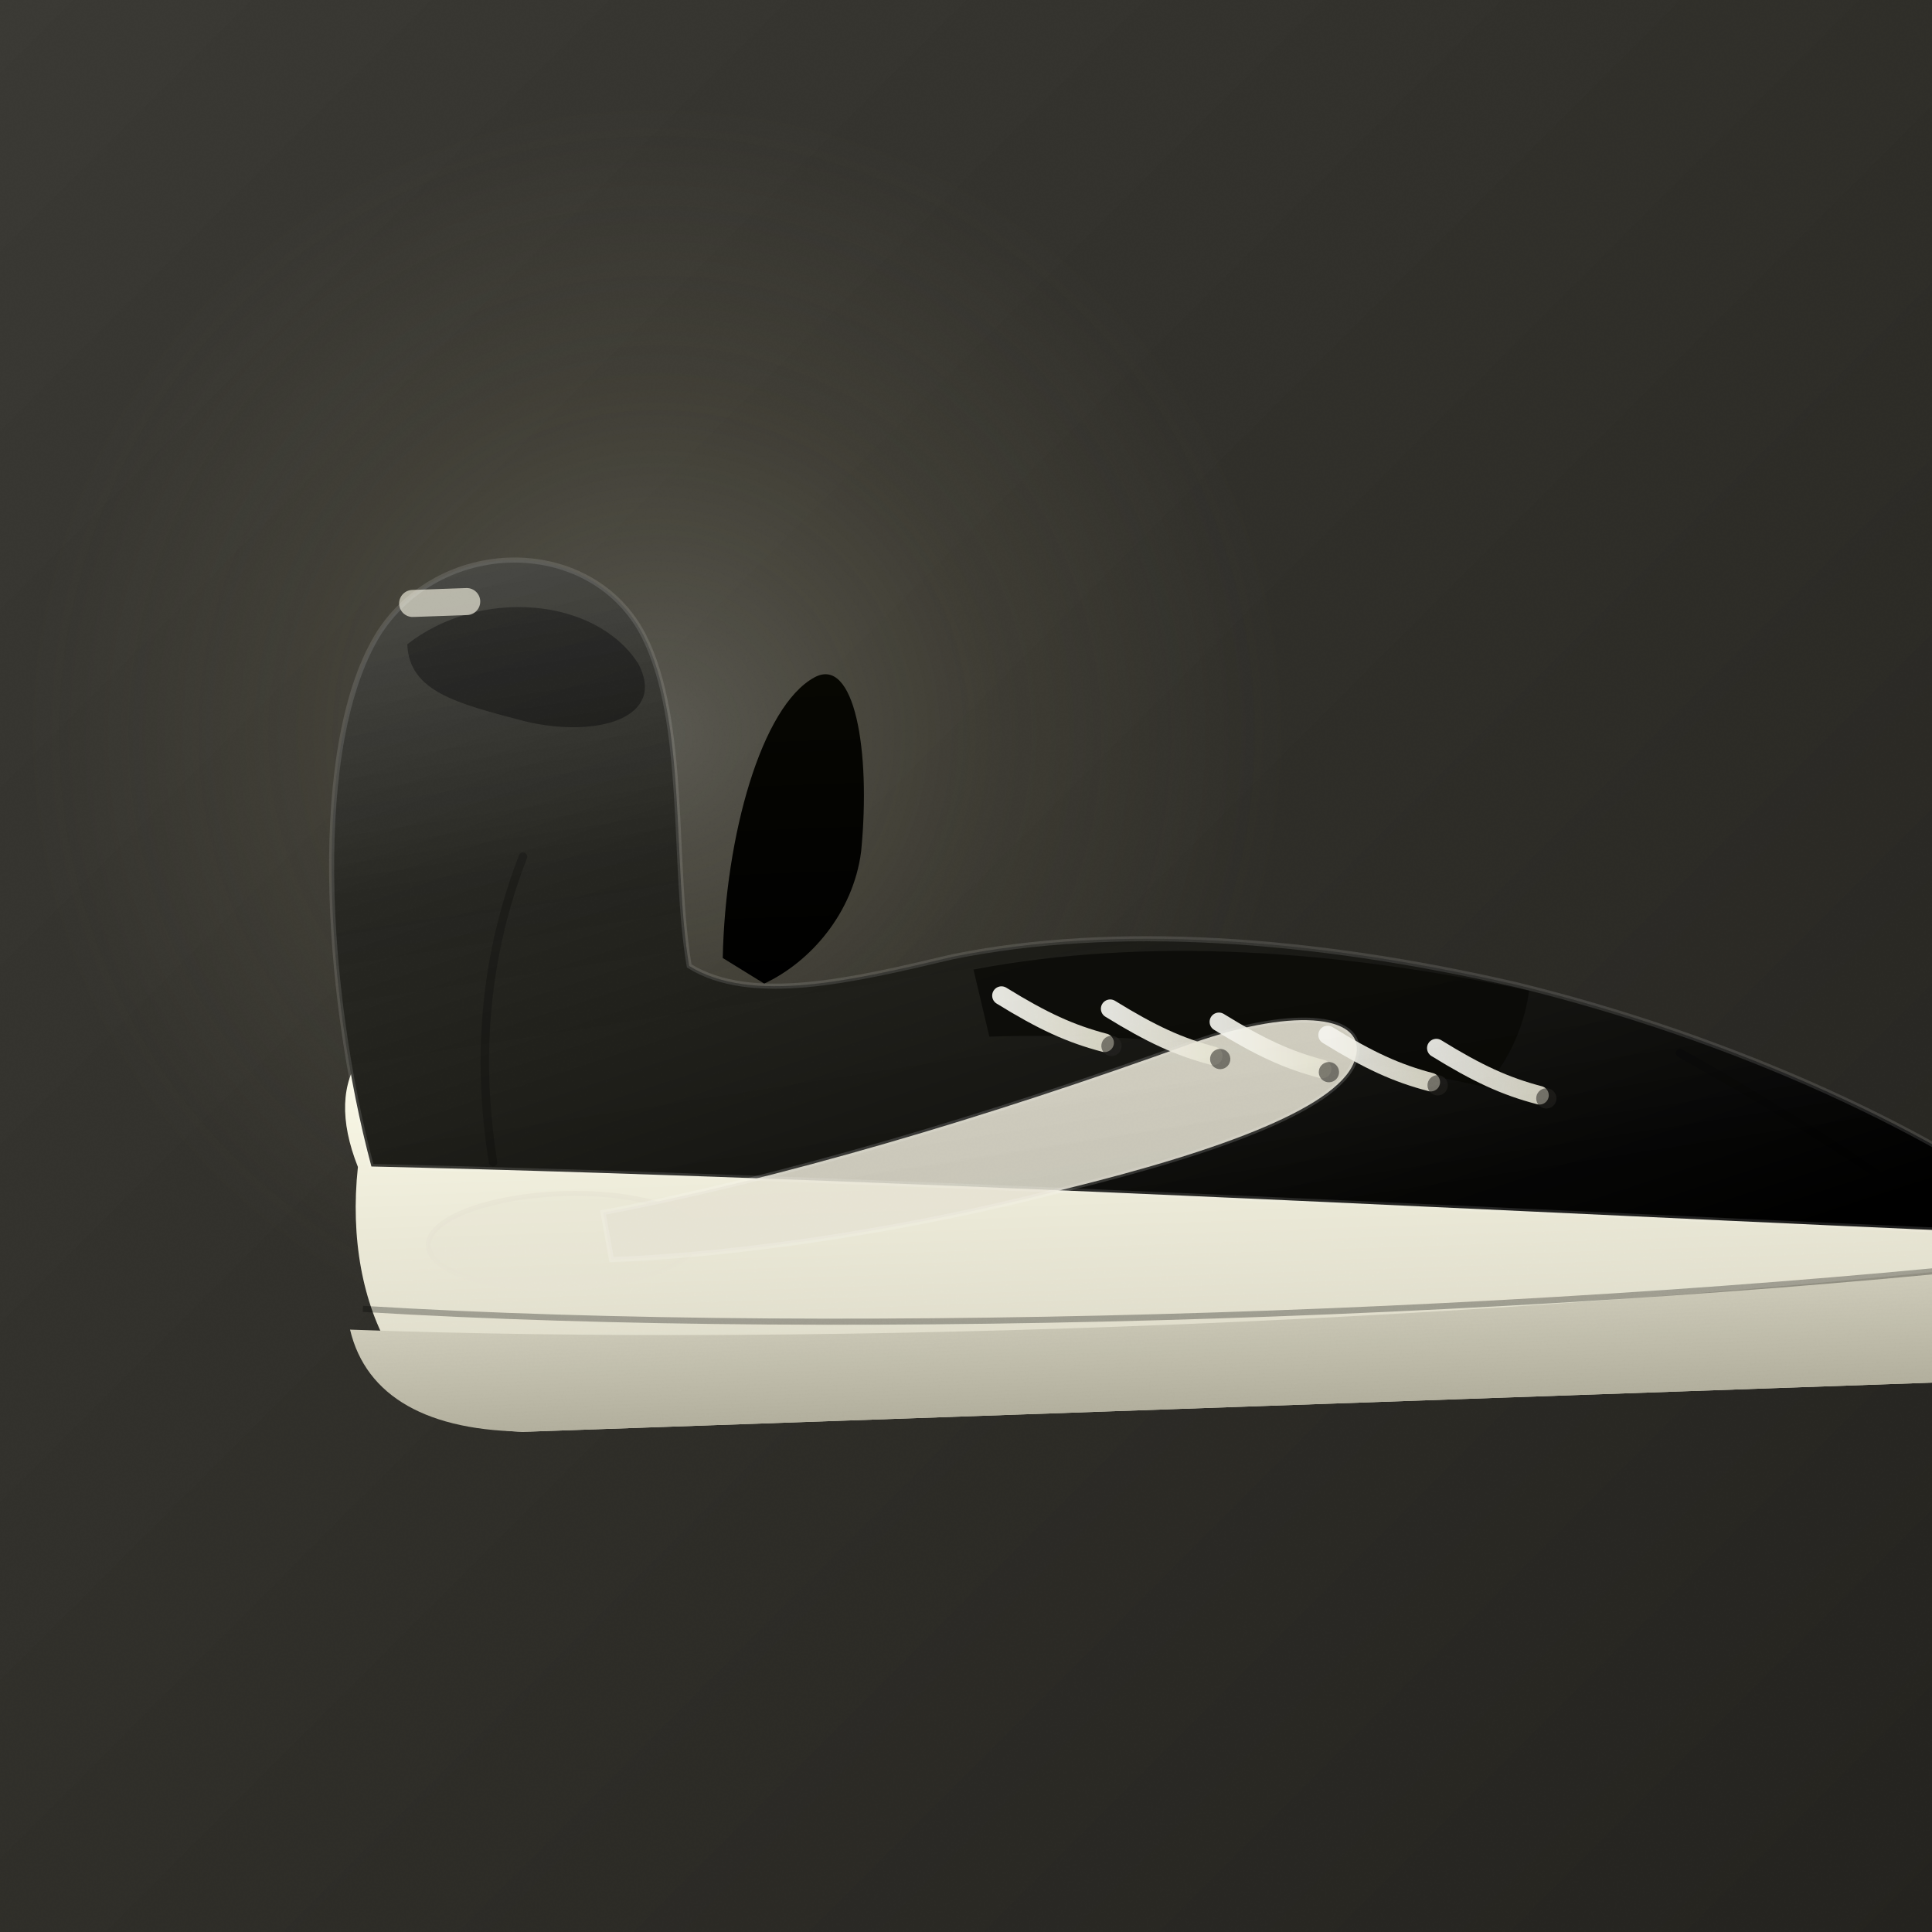
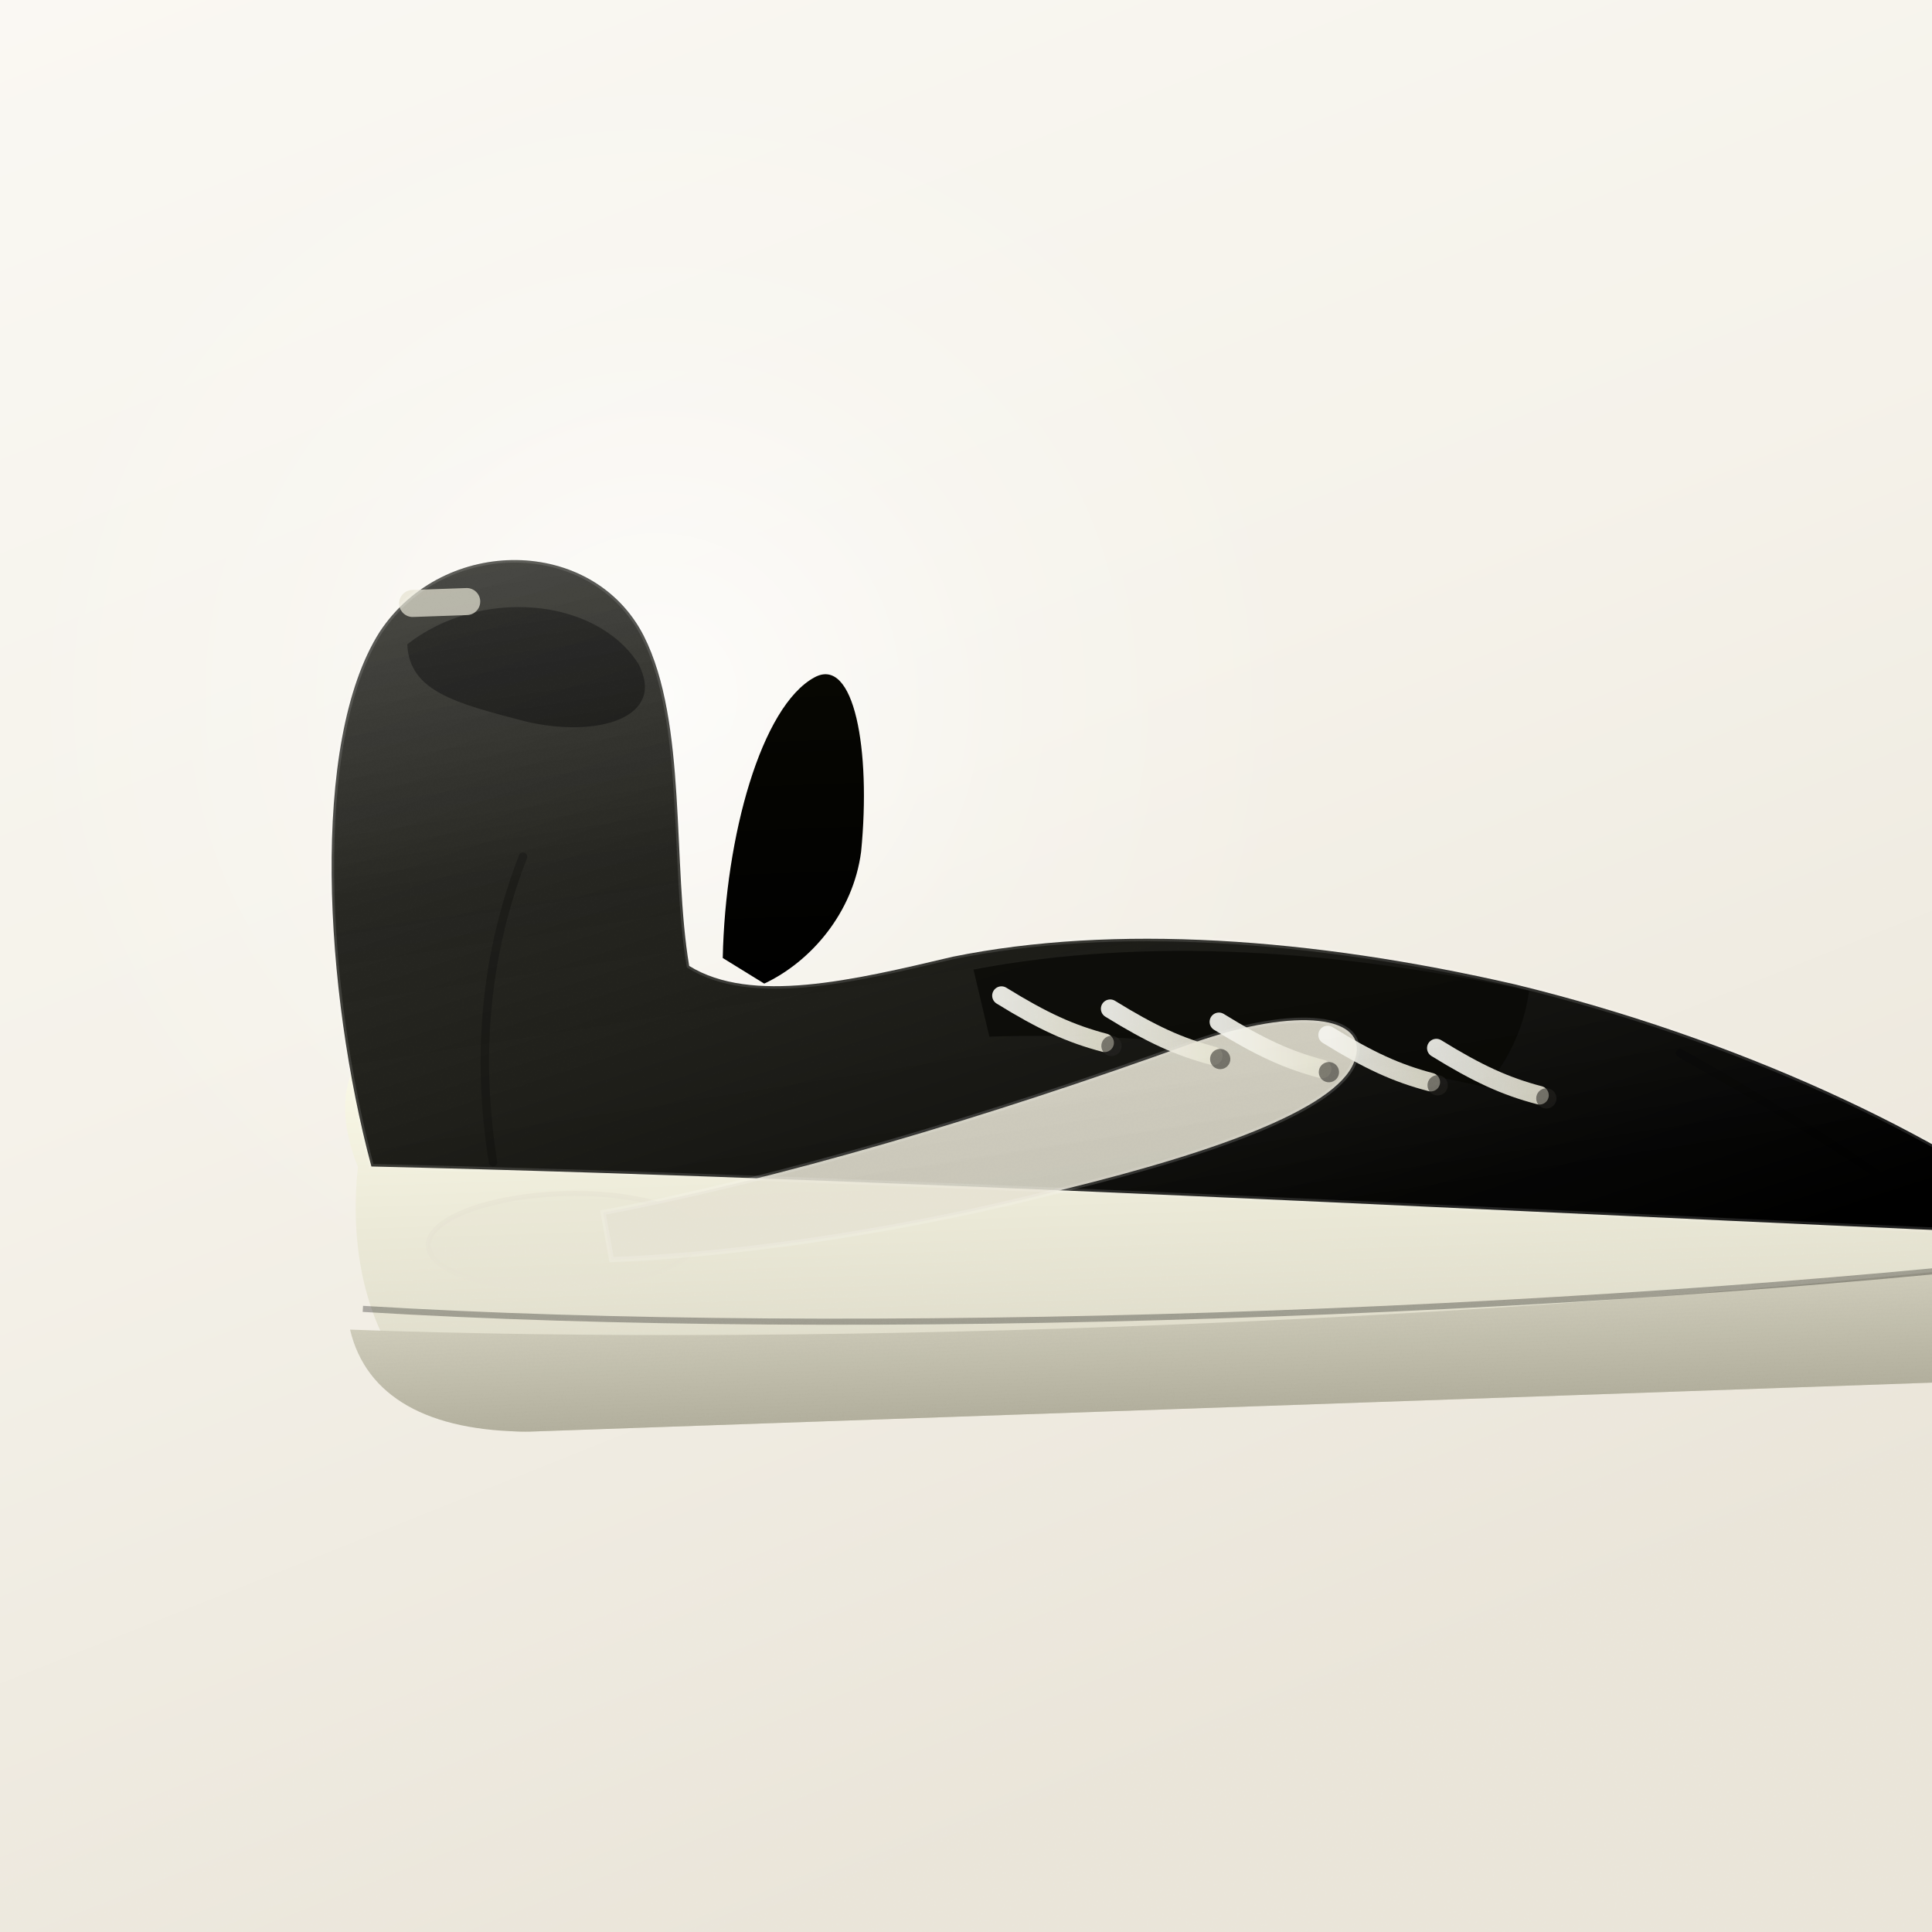
<svg xmlns="http://www.w3.org/2000/svg" viewBox="0 0 1000 1000" width="1000" height="1000" role="img">
  <defs>
-     <linearGradient id="bg" x1="0" y1="0" x2="1" y2="1">
-       <stop offset="0" stop-color="#3a3934" />
-       <stop offset="0.55" stop-color="#2e2d28" />
-       <stop offset="1" stop-color="#24231f" />
+     <linearGradient id="bg" x1="0" y1="0" x2="0.4" y2="1">
+       <stop offset="0" stop-color="#faf8f3" />
+       <stop offset="0.5" stop-color="#f5f2ea" />
+       <stop offset="1" stop-color="#eae5d9" />
    </linearGradient>
    <radialGradient id="bloom">
-       <stop offset="0" stop-color="#f7f4e0" stop-opacity="0.2" />
-       <stop offset="0.55" stop-color="#c9be93" stop-opacity="0.08" />
-       <stop offset="1" stop-color="#c9be93" stop-opacity="0" />
+       <stop offset="0" stop-color="#ffffff" stop-opacity="0.75" />
+       <stop offset="0.55" stop-color="#ffffff" stop-opacity="0.2" />
+       <stop offset="1" stop-color="#ffffff" stop-opacity="0" />
    </radialGradient>
    <linearGradient id="upperGrad" x1="0.1" y1="0" x2="0.8" y2="1">
      <stop offset="0" stop-color="#33332e" />
      <stop offset="0.5" stop-color="#191914" />
      <stop offset="1" stop-color="#000000" />
    </linearGradient>
    <linearGradient id="midGrad" x1="0" y1="0" x2="0" y2="1">
      <stop offset="0" stop-color="#fffeec" />
      <stop offset="1" stop-color="#d9d6c4" />
    </linearGradient>
    <linearGradient id="soleGrad" x1="0" y1="0" x2="0" y2="1">
      <stop offset="0" stop-color="#d1cebc" />
      <stop offset="1" stop-color="#b1ae9c" />
    </linearGradient>
    <linearGradient id="collarGrad" x1="0" y1="0" x2="0" y2="1">
      <stop offset="0" stop-color="#070702" />
      <stop offset="1" stop-color="#000000" />
    </linearGradient>
    <linearGradient id="lace" x1="0" y1="0" x2="1" y2="0">
      <stop offset="0" stop-color="#fffff8" />
      <stop offset="1" stop-color="#efecda" />
    </linearGradient>
    <linearGradient id="sheen" x1="0" y1="0" x2="0.3" y2="1">
      <stop offset="0" stop-color="#ffffff" stop-opacity="0.22" />
      <stop offset="0.45" stop-color="#ffffff" stop-opacity="0.02" />
      <stop offset="1" stop-color="#000000" stop-opacity="0.18" />
    </linearGradient>
    <filter id="soft" x="-40%" y="-40%" width="180%" height="180%">
      <feGaussianBlur stdDeviation="26" />
    </filter>
    <filter id="grain">
      <feTurbulence type="fractalNoise" baseFrequency="0.9" numOctaves="3" seed="88" />
      <feColorMatrix type="saturate" values="0" />
    </filter>
  </defs>
  <rect width="1000" height="1000" fill="url(#bg)" />
-   <circle cx="340" cy="380" r="330" fill="url(#bloom)" />
-   <ellipse cx="508" cy="600" rx="270" ry="28" fill="#000" opacity="0.75" filter="url(#soft)" />
-   <ellipse cx="508" cy="594" rx="185" ry="17" fill="#c9be93" opacity="0.16" filter="url(#soft)" />
+   <circle cx="340" cy="360" r="340" fill="url(#bloom)" />
+   <ellipse cx="508" cy="600" rx="262" ry="26" fill="#8a8378" opacity="0.34" filter="url(#soft)" />
+   <ellipse cx="508" cy="596" rx="150" ry="15" fill="#6b6459" opacity="0.24" filter="url(#soft)" />
  <g transform="translate(-260 -300) scale(1.75)">
    <g transform="">
      <g transform="rotate(-2 500 500)">
        <g transform="translate(150 250)">
          <path d="M104 258 C94 230, 108 214, 138 212 L470 242 C545 256, 596 280, 614 302 C618 322, 600 336, 570 338 L150 338 C116 336, 98 300, 104 258 Z" fill="url(#midGrad)" />
          <ellipse cx="164" cy="282" rx="40" ry="14" fill="#e6e3d2" opacity="0.35" />
          <ellipse cx="164" cy="282" rx="40" ry="14" fill="none" stroke="#e6e3d2" stroke-opacity="0.6" stroke-width="1.5" />
          <path d="M100 306 C104 326, 122 337, 152 338 L570 338 C600 336, 618 322, 614 302 C440 316, 240 316, 100 306 Z" fill="url(#soleGrad)" />
          <path d="M104 300 C250 314, 460 314, 614 302" fill="none" stroke="#000" stroke-opacity="0.3" stroke-width="1.8" />
          <path d="M108 258 C96 206, 94 132, 116 100 C136 72, 180 74, 194 104 C206 130, 200 172, 204 202 C222 214, 252 208, 282 202 C330 194, 388 200, 448 216 C512 234, 572 264, 610 296 C500 288, 280 268, 108 258 Z" fill="url(#upperGrad)" />
          <path d="M288 206 C340 198, 396 204, 452 218 C450 230, 444 240, 438 246 C384 232, 330 226, 292 226 Z" fill="#030300" opacity="0.85" />
          <path d="M176 274 C228 266, 290 250, 352 230 C384 220, 404 224, 400 236 C396 250, 360 262, 312 272 C258 284, 208 288, 178 288 Z" fill="#e6e3d2" opacity="0.92" />
          <path d="M176 274 C228 266, 290 250, 352 230 C384 220, 404 224, 400 236 C396 250, 360 262, 312 272 C258 284, 208 288, 178 288 Z" fill="none" stroke="#fff" stroke-opacity="0.16" stroke-width="1.5" />
          <path d="M496 238 C526 256, 554 276, 572 290" fill="none" stroke="#000" stroke-opacity="0.3" stroke-width="2.5" stroke-linecap="round" />
          <path d="M156 168 C144 196, 140 226, 144 258" fill="none" stroke="#000" stroke-opacity="0.26" stroke-width="2.5" stroke-linecap="round" />
          <path d="M214 200 C216 164, 228 126, 244 118 C256 112, 260 140, 256 170 C253 188, 240 202, 226 208 Z" fill="url(#collarGrad)" />
          <path d="M124 104 C146 88, 180 92, 192 112 C200 128, 180 134, 158 128 C138 122, 124 118, 124 104 Z" fill="#000" fill-opacity="0.5" />
          <path d="M296 214 C308 222, 316 226, 326 229" stroke="url(#lace)" stroke-width="5.5" stroke-linecap="round" fill="none" opacity="0.9" />
          <circle cx="328" cy="230" r="3" fill="#24231f" opacity="0.55" />
          <path d="M328 219 C340 227, 348 231, 358 234" stroke="url(#lace)" stroke-width="5.5" stroke-linecap="round" fill="none" opacity="0.9" />
          <circle cx="360" cy="235" r="3" fill="#24231f" opacity="0.55" />
          <path d="M360 224 C372 232, 380 236, 390 239" stroke="url(#lace)" stroke-width="5.5" stroke-linecap="round" fill="none" opacity="0.9" />
          <circle cx="392" cy="240" r="3" fill="#24231f" opacity="0.55" />
          <path d="M392 229 C404 237, 412 241, 422 244" stroke="url(#lace)" stroke-width="5.5" stroke-linecap="round" fill="none" opacity="0.9" />
          <circle cx="424" cy="245" r="3" fill="#24231f" opacity="0.55" />
          <path d="M424 234 C436 242, 444 246, 454 249" stroke="url(#lace)" stroke-width="5.5" stroke-linecap="round" fill="none" opacity="0.9" />
          <circle cx="456" cy="250" r="3" fill="#24231f" opacity="0.55" />
          <rect x="122" y="88" width="24" height="8" rx="4" fill="#e6e3d2" opacity="0.7" />
          <path d="M108 258 C96 206, 94 132, 116 100 C136 72, 180 74, 194 104 C206 130, 200 172, 204 202 C222 214, 252 208, 282 202 C330 194, 388 200, 448 216 C512 234, 572 264, 610 296 C500 288, 280 268, 108 258 Z" fill="url(#sheen)" opacity="0.5" />
          <path d="M108 258 C96 206, 94 132, 116 100 C136 72, 180 74, 194 104 C206 130, 200 172, 204 202 C222 214, 252 208, 282 202 C330 194, 388 200, 448 216 C512 234, 572 264, 610 296 C500 288, 280 268, 108 258 Z" fill="none" stroke="#fff" stroke-opacity="0.12" stroke-width="1.5" />
        </g>
      </g>
    </g>
  </g>
  <rect width="1000" height="1000" filter="url(#grain)" opacity="0.045" style="mix-blend-mode:overlay" />
</svg>
